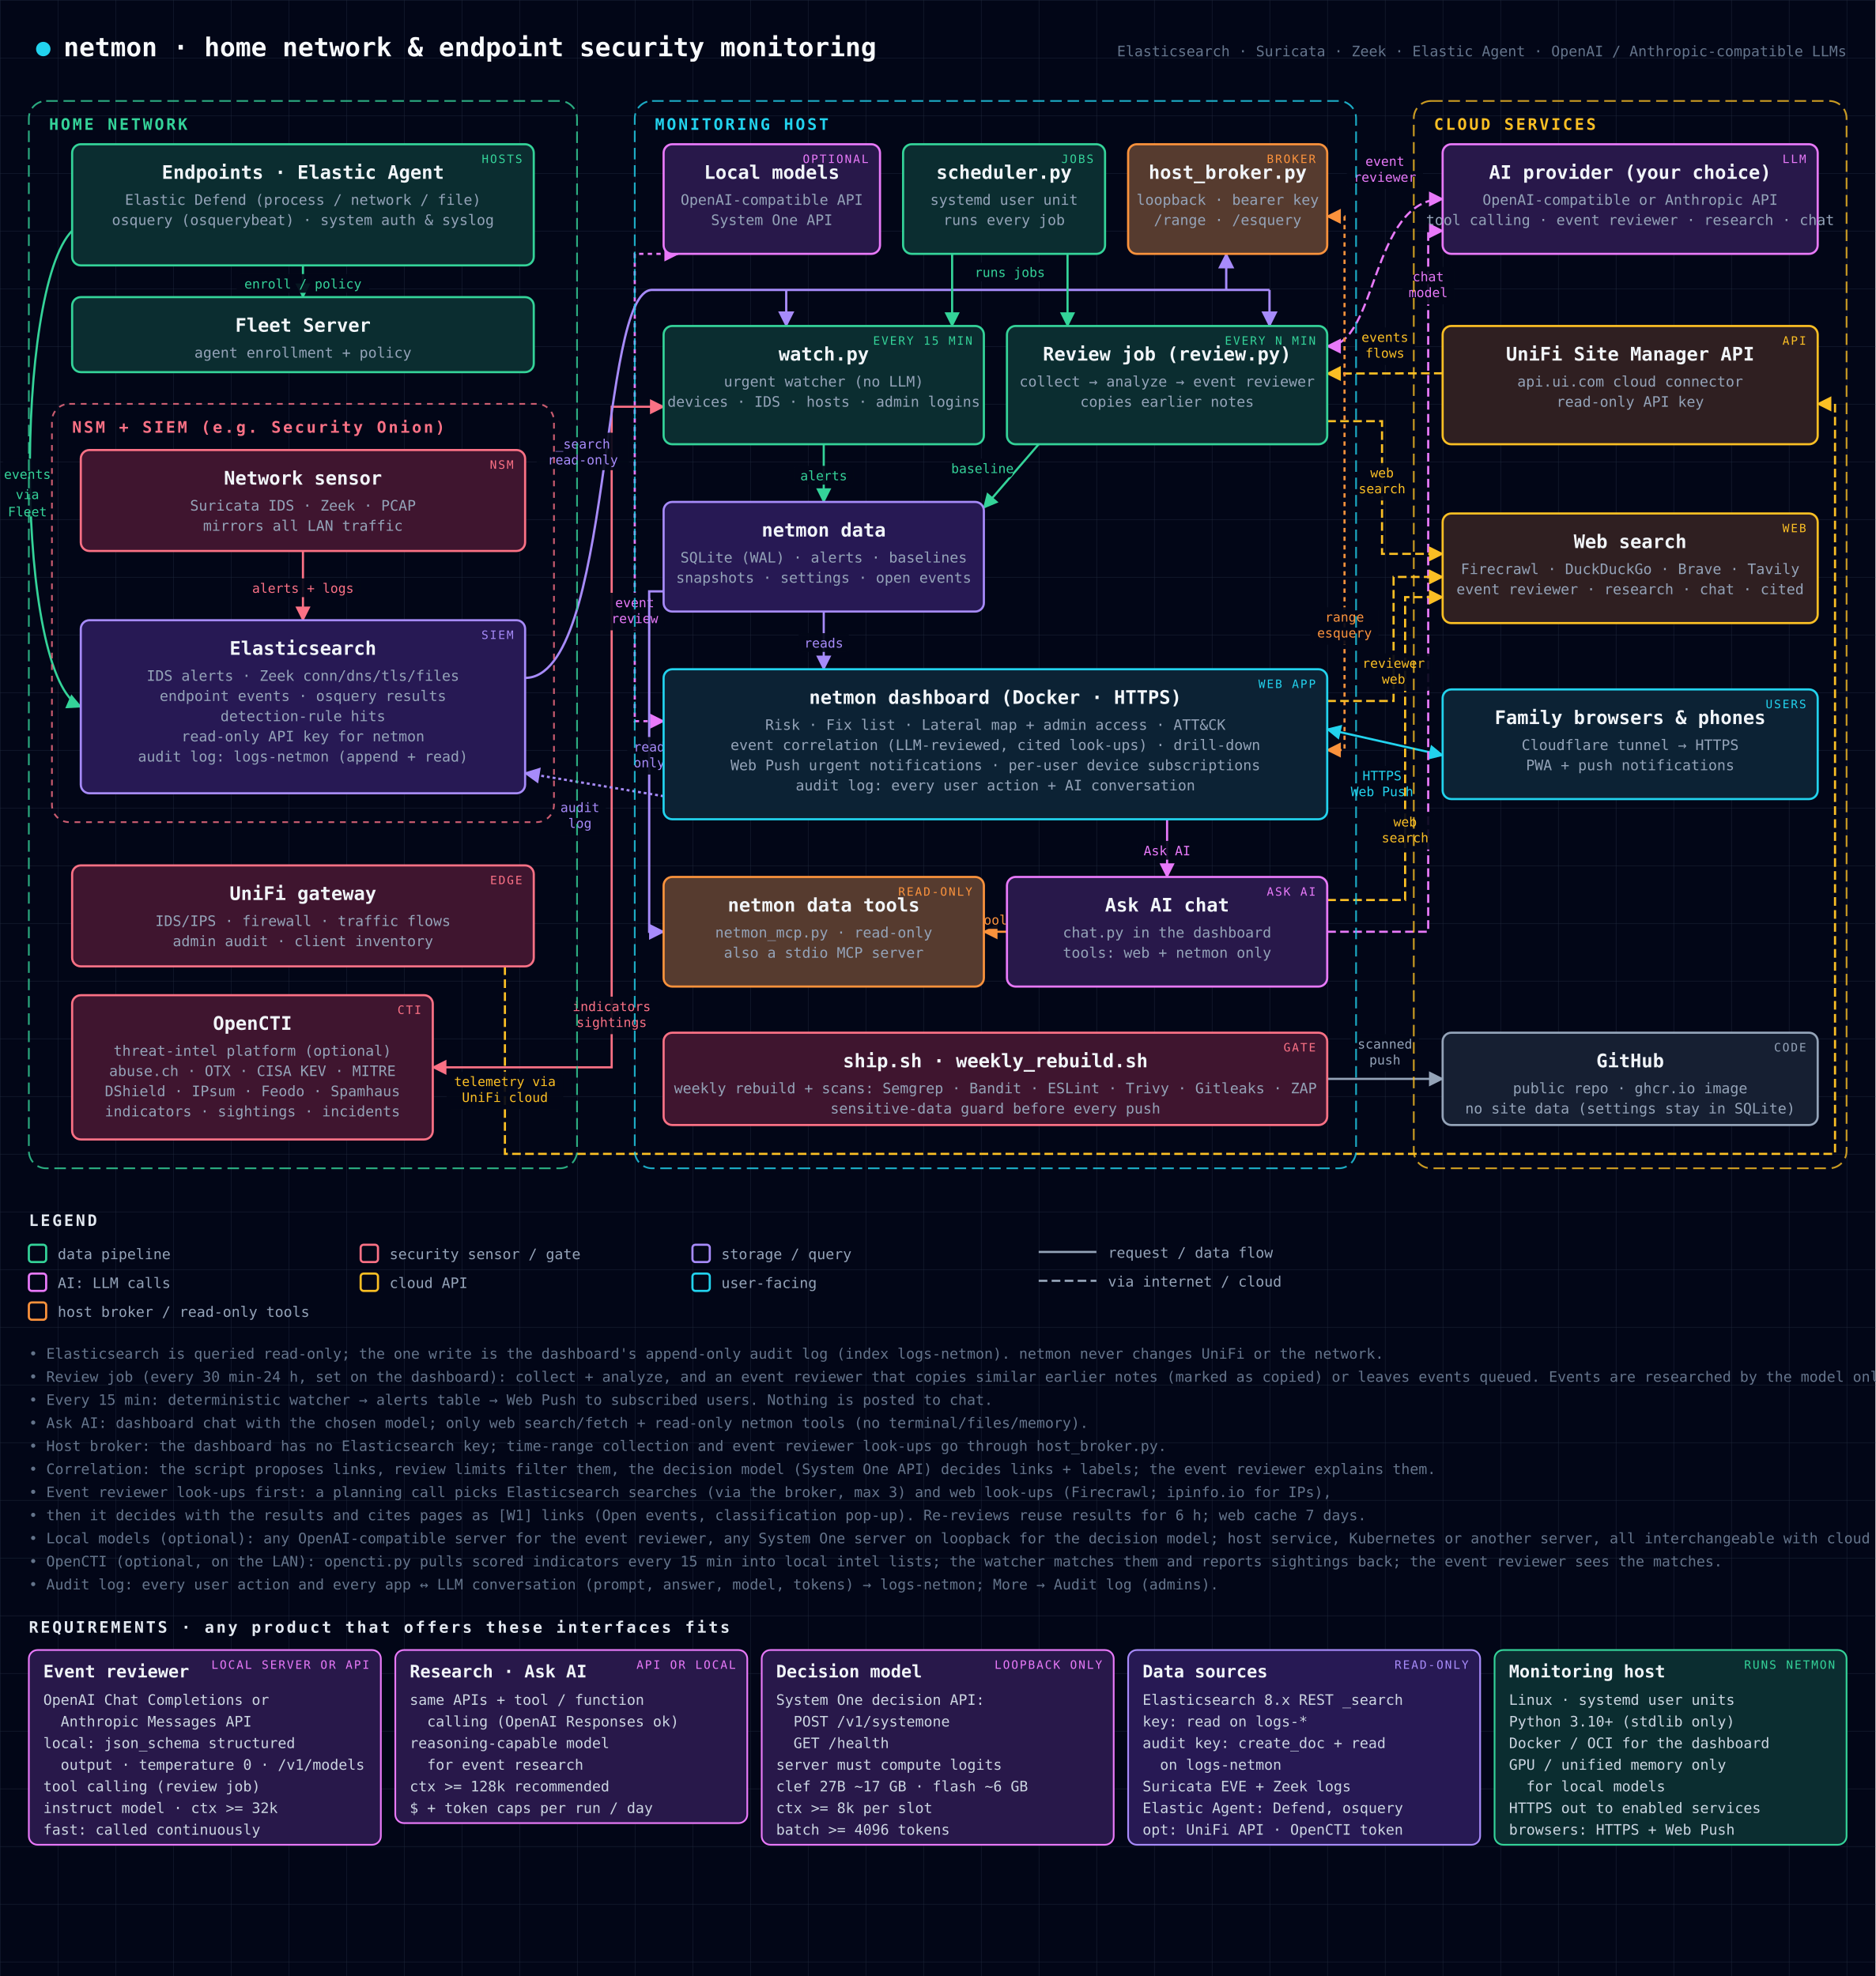
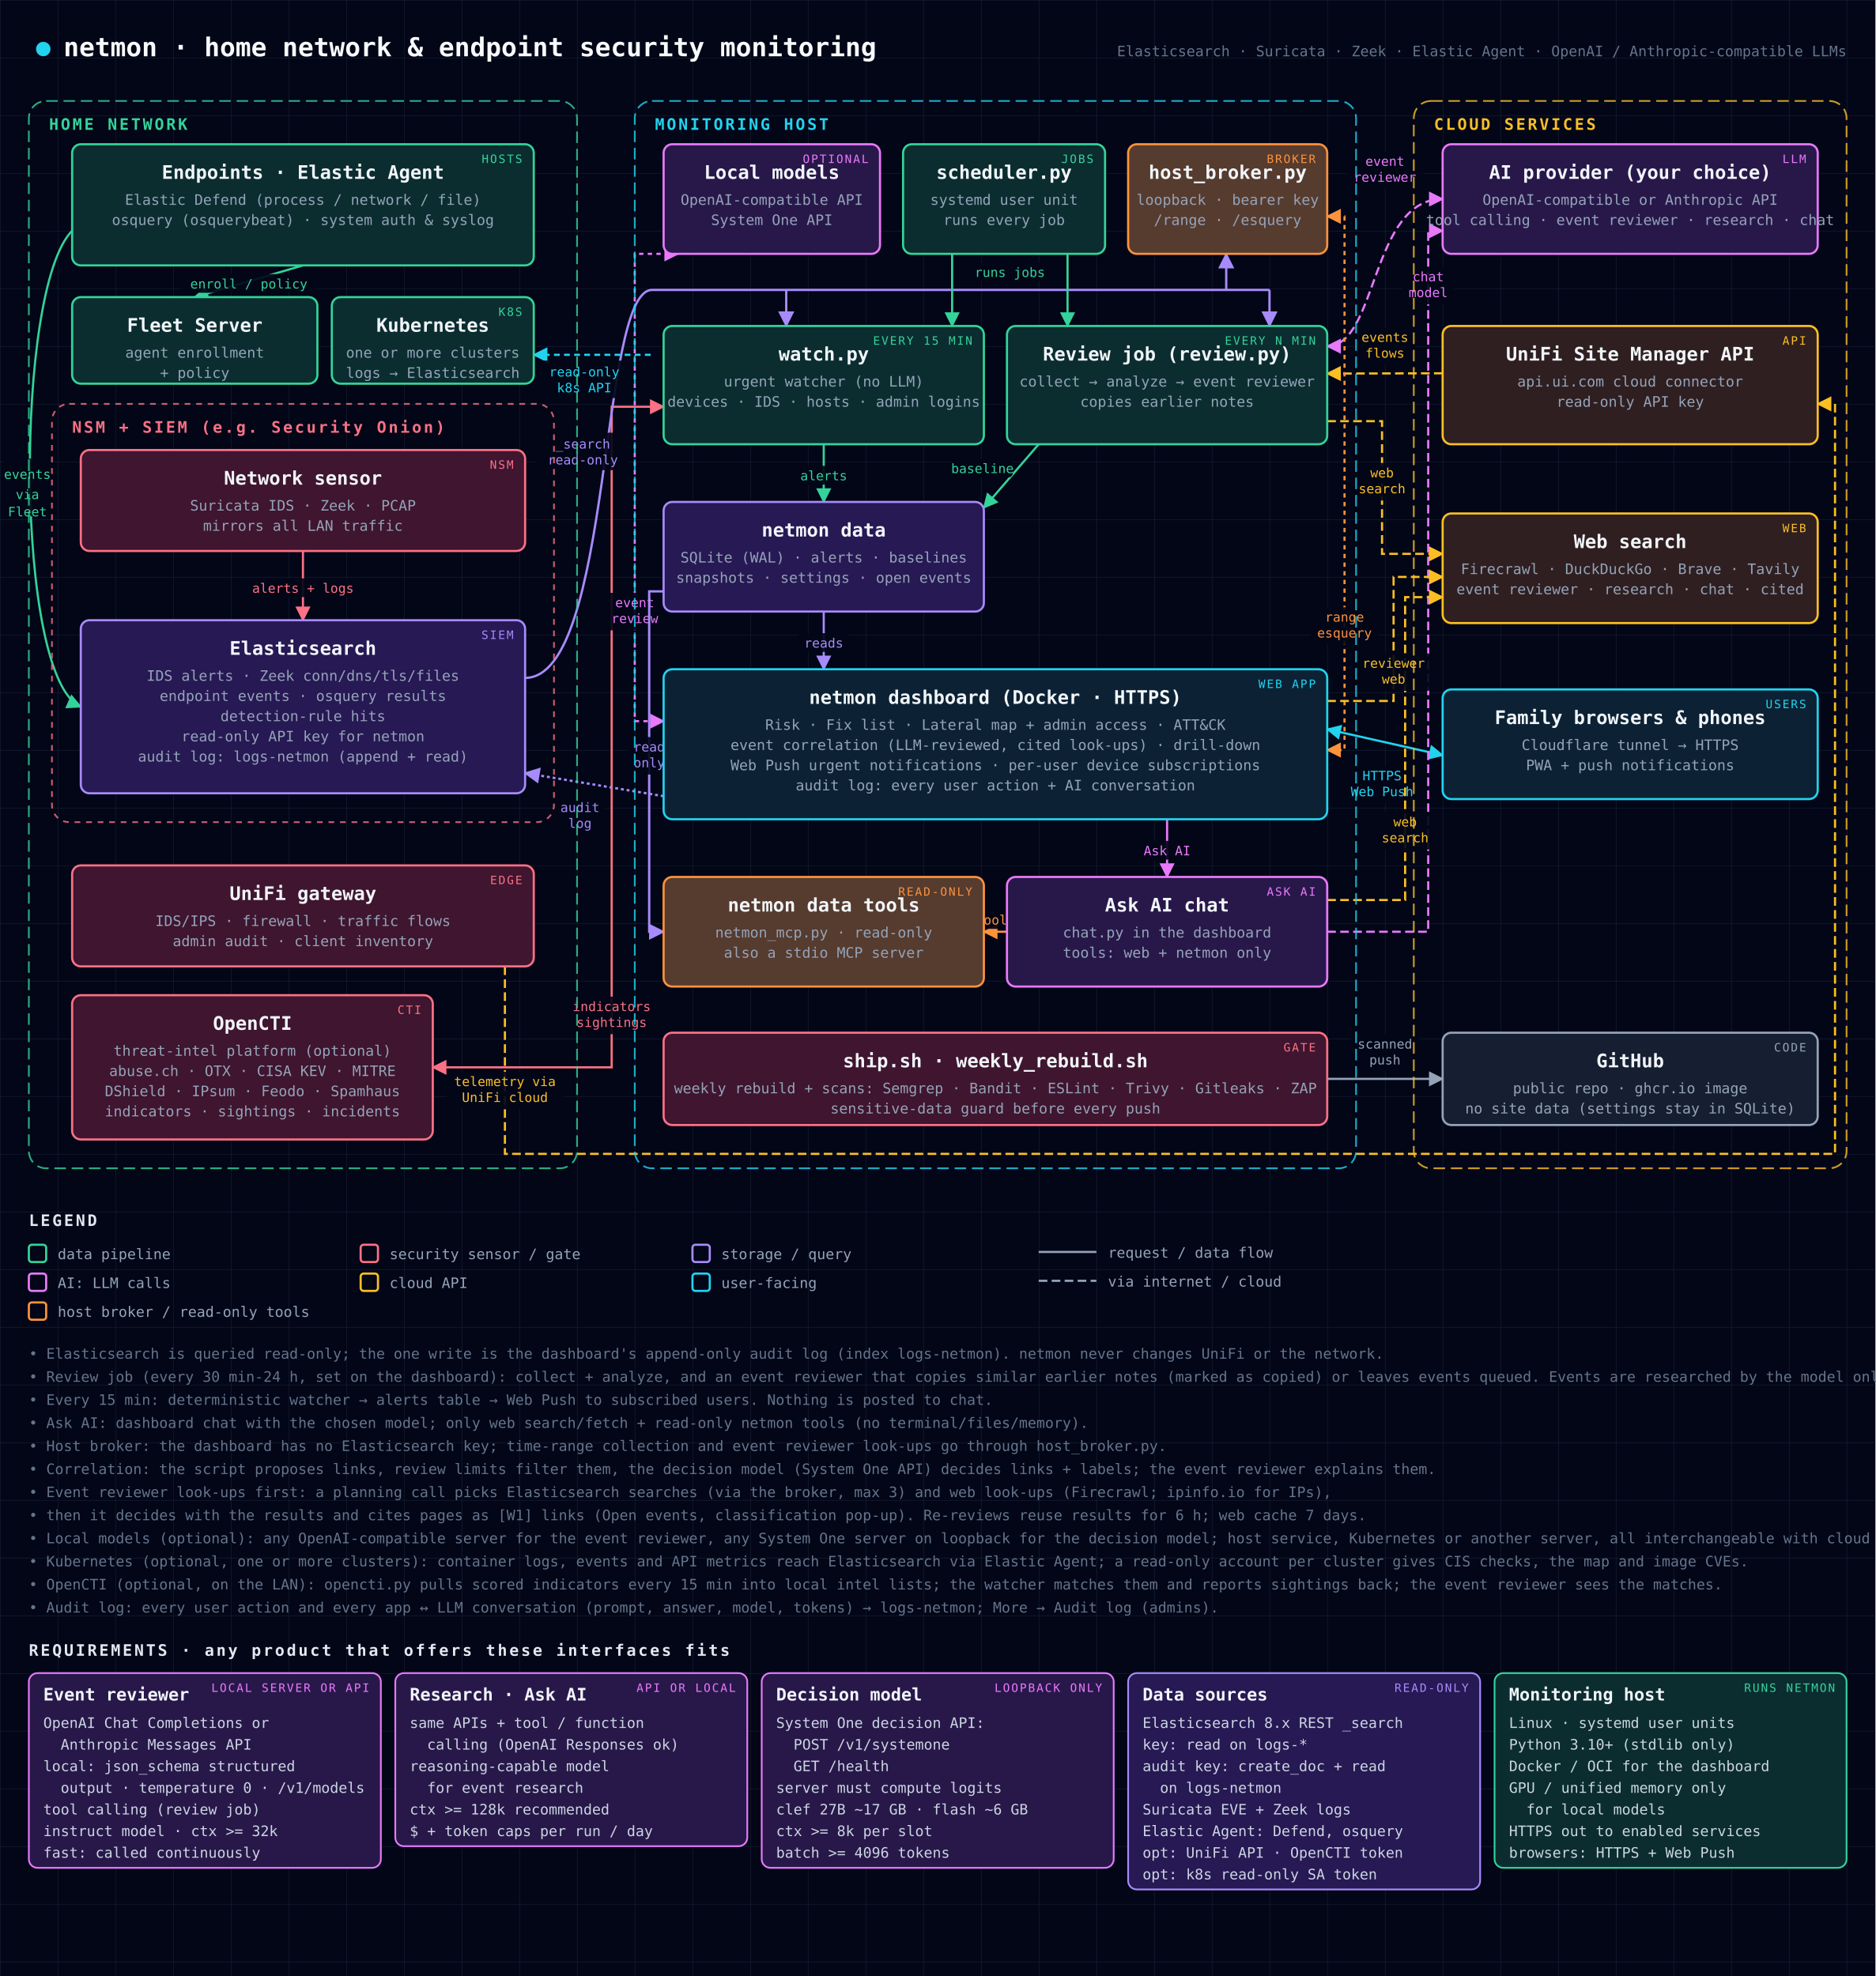
<svg xmlns="http://www.w3.org/2000/svg" viewBox="0 0 1300 1370" width="1300" height="1370" font-family="JetBrains Mono, ui-monospace, SFMono-Regular, Menlo, Consolas, monospace">
  <defs>
    <pattern id="grid" width="40" height="40" patternUnits="userSpaceOnUse">
      <path d="M 40 0 L 0 0 0 40" fill="none" stroke="#1e293b" stroke-width="0.5" />
    </pattern>
    <marker id="ah-22d3ee" viewBox="0 0 10 10" refX="9" refY="5" markerWidth="7" markerHeight="7" orient="auto-start-reverse">
      <path d="M0,0 L10,5 L0,10 z" fill="#22d3ee" />
    </marker>
    <marker id="ah-34d399" viewBox="0 0 10 10" refX="9" refY="5" markerWidth="7" markerHeight="7" orient="auto-start-reverse">
      <path d="M0,0 L10,5 L0,10 z" fill="#34d399" />
    </marker>
    <marker id="ah-64748b" viewBox="0 0 10 10" refX="9" refY="5" markerWidth="7" markerHeight="7" orient="auto-start-reverse">
      <path d="M0,0 L10,5 L0,10 z" fill="#64748b" />
    </marker>
    <marker id="ah-94a3b8" viewBox="0 0 10 10" refX="9" refY="5" markerWidth="7" markerHeight="7" orient="auto-start-reverse">
      <path d="M0,0 L10,5 L0,10 z" fill="#94a3b8" />
    </marker>
    <marker id="ah-a78bfa" viewBox="0 0 10 10" refX="9" refY="5" markerWidth="7" markerHeight="7" orient="auto-start-reverse">
      <path d="M0,0 L10,5 L0,10 z" fill="#a78bfa" />
    </marker>
    <marker id="ah-e879f9" viewBox="0 0 10 10" refX="9" refY="5" markerWidth="7" markerHeight="7" orient="auto-start-reverse">
      <path d="M0,0 L10,5 L0,10 z" fill="#e879f9" />
    </marker>
    <marker id="ah-fb7185" viewBox="0 0 10 10" refX="9" refY="5" markerWidth="7" markerHeight="7" orient="auto-start-reverse">
      <path d="M0,0 L10,5 L0,10 z" fill="#fb7185" />
    </marker>
    <marker id="ah-fb923c" viewBox="0 0 10 10" refX="9" refY="5" markerWidth="7" markerHeight="7" orient="auto-start-reverse">
      <path d="M0,0 L10,5 L0,10 z" fill="#fb923c" />
    </marker>
    <marker id="ah-fbbf24" viewBox="0 0 10 10" refX="9" refY="5" markerWidth="7" markerHeight="7" orient="auto-start-reverse">
      <path d="M0,0 L10,5 L0,10 z" fill="#fbbf24" />
    </marker>
  </defs>
  <rect width="1300" height="1370" fill="#020617" />
  <rect width="1300" height="1370" fill="url(#grid)" />
  <circle cx="30" cy="34" r="5" fill="#22d3ee" />
  <text x="44" y="39" fill="#f8fafc" font-size="18" font-weight="700">netmon · home network &amp; endpoint security monitoring</text>
  <text x="1280" y="39" text-anchor="end" fill="#64748b" font-size="10">Elasticsearch · Suricata · Zeek · Elastic Agent · OpenAI / Anthropic-compatible LLMs</text>
-   <path d="M210.0,184 L210.0,206" fill="none" stroke="#34d399" stroke-width="1.5" marker-end="url(#ah-34d399)" />
-   <rect x="164.0" y="190.0" width="92.0" height="13" rx="3" fill="#020617" opacity="0.92" />
-   <text x="210.0" y="200.0" text-anchor="middle" fill="#34d399" font-size="9">enroll / policy</text>
+   <path d="M210.0,184 L135.0,206" fill="none" stroke="#34d399" stroke-width="1.5" marker-end="url(#ah-34d399)" />
+   <rect x="126.5" y="190.0" width="92.0" height="13" rx="3" fill="#020617" opacity="0.92" />
+   <text x="172.5" y="200.0" text-anchor="middle" fill="#34d399" font-size="9">enroll / policy</text>
  <path d="M50,160 C10,200 10,470 56,490" fill="none" stroke="#34d399" stroke-width="1.5" marker-end="url(#ah-34d399)" />
  <rect x="2" y="318" width="34" height="40" fill="#020617" opacity="0.9" />
  <text x="19" y="332" text-anchor="middle" fill="#34d399" font-size="9">events</text>
  <text x="19" y="346" text-anchor="middle" fill="#34d399" font-size="9">via</text>
  <text x="19" y="358" text-anchor="middle" fill="#34d399" font-size="9">Fleet</text>
  <path d="M210.0,382 L210.0,430" fill="none" stroke="#fb7185" stroke-width="1.5" marker-end="url(#ah-fb7185)" />
  <rect x="169.6" y="401.0" width="80.8" height="13" rx="3" fill="#020617" opacity="0.92" />
  <text x="210.0" y="411.0" text-anchor="middle" fill="#fb7185" font-size="9">alerts + logs</text>
  <path d="M300,740 L424,740 L424,282 L460,282" fill="none" stroke="#fb7185" stroke-width="1.5" marker-start="url(#ah-fb7185)" marker-end="url(#ah-fb7185)" />
  <rect x="392.0" y="691" width="64.0" height="26" rx="3" fill="#020617" opacity="0.92" />
  <text x="424" y="701" text-anchor="middle" fill="#fb7185" font-size="9">indicators</text>
  <text x="424" y="712" text-anchor="middle" fill="#fb7185" font-size="9">sightings</text>
  <path d="M364,470 C425,470 415,201 452,201 L880,201" fill="none" stroke="#a78bfa" stroke-width="1.6" />
  <path d="M545,201 L545,226" fill="none" stroke="#a78bfa" stroke-width="1.6" marker-end="url(#ah-a78bfa)" />
  <path d="M880,201 L880,226" fill="none" stroke="#a78bfa" stroke-width="1.6" marker-end="url(#ah-a78bfa)" />
  <rect x="372" y="300" width="64" height="26" rx="3" fill="#020617" opacity="0.92" />
  <text x="404" y="311" text-anchor="middle" fill="#a78bfa" font-size="9">_search</text>
  <text x="404" y="322" text-anchor="middle" fill="#a78bfa" font-size="9">read-only</text>
  <path d="M350,670 L350,800 L1272,800 L1272,280 L1260,280" fill="none" stroke="#fbbf24" stroke-width="1.5" stroke-dasharray="6,3" marker-end="url(#ah-fbbf24)" />
  <rect x="309.6" y="743" width="80.8" height="26" rx="3" fill="#020617" opacity="0.92" />
  <text x="350" y="753" text-anchor="middle" fill="#fbbf24" font-size="9">telemetry via</text>
  <text x="350" y="764" text-anchor="middle" fill="#fbbf24" font-size="9">UniFi cloud</text>
  <path d="M1000,258.8 L920,259" fill="none" stroke="#fbbf24" stroke-width="1.5" marker-end="url(#ah-fbbf24)" stroke-dasharray="6,3" />
  <rect x="939.2" y="227" width="41.6" height="26" rx="3" fill="#020617" opacity="0.92" />
  <text x="960" y="237" text-anchor="middle" fill="#fbbf24" font-size="9">events</text>
  <text x="960" y="248" text-anchor="middle" fill="#fbbf24" font-size="9">flows</text>
  <path d="M920,240 C955,240 950,138 1000,138" fill="none" stroke="#e879f9" stroke-width="1.5" stroke-dasharray="6,3" marker-start="url(#ah-e879f9)" marker-end="url(#ah-e879f9)" />
  <rect x="933.6" y="105" width="52.8" height="26" rx="3" fill="#020617" opacity="0.92" />
  <text x="960" y="115" text-anchor="middle" fill="#e879f9" font-size="9">event</text>
  <text x="960" y="126" text-anchor="middle" fill="#e879f9" font-size="9">reviewer</text>
+   <path d="M370,246 L452,246" fill="none" stroke="#22d3ee" stroke-width="1.5" stroke-dasharray="4,3" marker-start="url(#ah-22d3ee)" />
+   <rect x="374" y="250" width="62" height="26" rx="3" fill="#020617" opacity="0.92" />
+   <text x="405" y="261" text-anchor="middle" fill="#22d3ee" font-size="9">read-only</text>
+   <text x="405" y="272" text-anchor="middle" fill="#22d3ee" font-size="9">k8s API</text>
  <path d="M660,176 L660,226" fill="none" stroke="#34d399" stroke-width="1.5" marker-end="url(#ah-34d399)" />
  <path d="M740,176 L740,226" fill="none" stroke="#34d399" stroke-width="1.5" marker-end="url(#ah-34d399)" />
  <rect x="671" y="182" width="58" height="13" rx="3" fill="#020617" />
  <text x="700" y="192" text-anchor="middle" fill="#34d399" font-size="9">runs jobs</text>
  <path d="M850,201 L850,176" fill="none" stroke="#a78bfa" stroke-width="1.6" marker-end="url(#ah-a78bfa)" />
  <path d="M920,150 L932,150 L932,520 L920,520" fill="none" stroke="#fb923c" stroke-width="1.5" stroke-dasharray="3,3" marker-start="url(#ah-fb923c)" marker-end="url(#ah-fb923c)" />
  <rect x="908.4" y="421" width="47.2" height="26" rx="3" fill="#020617" opacity="0.92" />
  <text x="932" y="431" text-anchor="middle" fill="#fb923c" font-size="9">range</text>
  <text x="932" y="442" text-anchor="middle" fill="#fb923c" font-size="9">esquery</text>
  <path d="M571.0,308 L571.0,348" fill="none" stroke="#34d399" stroke-width="1.5" marker-end="url(#ah-34d399)" />
  <rect x="550.2" y="323.0" width="41.6" height="13" rx="3" fill="#020617" opacity="0.92" />
  <text x="571.0" y="333.0" text-anchor="middle" fill="#34d399" font-size="9">alerts</text>
  <path d="M720,308 L682,352" fill="none" stroke="#34d399" stroke-width="1.5" marker-end="url(#ah-34d399)" />
  <rect x="660" y="318" width="42" height="13" rx="3" fill="#020617" />
  <text x="681" y="328" text-anchor="middle" fill="#34d399" font-size="9">baseline</text>
  <path d="M571.0,424 L571,464" fill="none" stroke="#a78bfa" stroke-width="1.5" marker-end="url(#ah-a78bfa)" />
  <rect x="553.0" y="439.0" width="36.0" height="13" rx="3" fill="#020617" opacity="0.92" />
  <text x="571.0" y="449.0" text-anchor="middle" fill="#a78bfa" font-size="9">reads</text>
  <path d="M920,505.6 L1000,523.6" fill="none" stroke="#22d3ee" stroke-width="1.5" marker-end="url(#ah-22d3ee)" marker-start="url(#ah-22d3ee)" />
  <rect x="931.6" y="531" width="52.8" height="26" rx="3" fill="#020617" opacity="0.92" />
  <text x="958" y="541" text-anchor="middle" fill="#22d3ee" font-size="9">HTTPS</text>
  <text x="958" y="552" text-anchor="middle" fill="#22d3ee" font-size="9">Web Push</text>
  <path d="M920,748.0 L1000,748.0" fill="none" stroke="#94a3b8" stroke-width="1.5" marker-end="url(#ah-94a3b8)" />
  <rect x="936.4" y="717" width="47.2" height="26" rx="3" fill="#020617" opacity="0.92" />
  <text x="960" y="727" text-anchor="middle" fill="#94a3b8" font-size="9">scanned</text>
  <text x="960" y="738" text-anchor="middle" fill="#94a3b8" font-size="9">push</text>
  <path d="M470,176 L440,176 L440,500 L460,500" fill="none" stroke="#e879f9" stroke-width="1.5" stroke-dasharray="3,3" marker-start="url(#ah-e879f9)" marker-end="url(#ah-e879f9)" />
  <rect x="419.2" y="411" width="41.6" height="26" rx="3" fill="#020617" opacity="0.92" />
  <text x="440" y="421" text-anchor="middle" fill="#e879f9" font-size="9">event</text>
  <text x="440" y="432" text-anchor="middle" fill="#e879f9" font-size="9">review</text>
  <path d="M809,568 L809,608" fill="none" stroke="#e879f9" stroke-width="1.5" marker-end="url(#ah-e879f9)" />
  <rect x="788.2" y="583.0" width="41.6" height="13" rx="3" fill="#020617" opacity="0.92" />
  <text x="809.0" y="593.0" text-anchor="middle" fill="#e879f9" font-size="9">Ask AI</text>
  <path d="M698,646.0 L682,646.0" fill="none" stroke="#fb923c" stroke-width="1.5" marker-end="url(#ah-fb923c)" />
  <rect x="672.0" y="631.0" width="36.0" height="13" rx="3" fill="#020617" opacity="0.92" />
  <text x="690.0" y="641.0" text-anchor="middle" fill="#fb923c" font-size="9">tools</text>
  <path d="M460,410 L450,410 L450,646 L460,646" fill="none" stroke="#a78bfa" stroke-width="1.6" marker-end="url(#ah-a78bfa)" />
  <rect x="434.8" y="511" width="30.4" height="26" rx="3" fill="#020617" opacity="0.92" />
  <text x="450" y="521" text-anchor="middle" fill="#a78bfa" font-size="9">read</text>
  <text x="450" y="532" text-anchor="middle" fill="#a78bfa" font-size="9">only</text>
  <path d="M920,646 L990,646 L990,160 L1000,160" fill="none" stroke="#e879f9" stroke-width="1.5" stroke-dasharray="6,3" marker-end="url(#ah-e879f9)" />
  <rect x="972.0" y="185" width="36.0" height="26" rx="3" fill="#020617" opacity="0.92" />
  <text x="990" y="195" text-anchor="middle" fill="#e879f9" font-size="9">chat</text>
  <text x="990" y="206" text-anchor="middle" fill="#e879f9" font-size="9">model</text>
  <path d="M920,292 L958,292 L958,384 L1000,384" fill="none" stroke="#fbbf24" stroke-width="1.5" stroke-dasharray="6,3" marker-end="url(#ah-fbbf24)" />
  <rect x="937.2" y="321" width="41.6" height="26" rx="3" fill="#020617" opacity="0.92" />
  <text x="958" y="331" text-anchor="middle" fill="#fbbf24" font-size="9">web</text>
  <text x="958" y="342" text-anchor="middle" fill="#fbbf24" font-size="9">search</text>
  <path d="M920,624 L974,624 L974,414 L1000,414" fill="none" stroke="#fbbf24" stroke-width="1.5" stroke-dasharray="6,3" marker-end="url(#ah-fbbf24)" />
  <rect x="953.2" y="563" width="41.6" height="26" rx="3" fill="#020617" opacity="0.92" />
  <text x="974" y="573" text-anchor="middle" fill="#fbbf24" font-size="9">web</text>
  <text x="974" y="584" text-anchor="middle" fill="#fbbf24" font-size="9">search</text>
  <path d="M920,486 L966,486 L966,400 L1000,400" fill="none" stroke="#fbbf24" stroke-width="1.5" stroke-dasharray="6,3" marker-end="url(#ah-fbbf24)" />
  <rect x="939.6" y="453" width="52.8" height="26" rx="3" fill="#020617" opacity="0.92" />
  <text x="966" y="463" text-anchor="middle" fill="#fbbf24" font-size="9">reviewer</text>
  <text x="966" y="474" text-anchor="middle" fill="#fbbf24" font-size="9">web</text>
  <path d="M460,552 L364,536" fill="none" stroke="#a78bfa" stroke-width="1.6" stroke-dasharray="2,2" marker-end="url(#ah-a78bfa)" />
  <rect x="384.0" y="553" width="36.0" height="26" rx="3" fill="#020617" opacity="0.92" />
  <text x="402" y="563" text-anchor="middle" fill="#a78bfa" font-size="9">audit</text>
  <text x="402" y="574" text-anchor="middle" fill="#a78bfa" font-size="9">log</text>
  <rect x="20" y="70" width="380" height="740" rx="12" fill="none" stroke="#34d399" stroke-width="1.2" stroke-dasharray="8,4" opacity="0.8" />
  <text x="34" y="90" fill="#34d399" font-size="11" font-weight="700" letter-spacing="1.5">HOME NETWORK</text>
  <rect x="36" y="280" width="348" height="290" rx="12" fill="none" stroke="#fb7185" stroke-width="1.2" stroke-dasharray="4,4" opacity="0.8" />
  <text x="50" y="300" fill="#fb7185" font-size="11" font-weight="700" letter-spacing="1.5">NSM + SIEM (e.g. Security Onion)</text>
  <rect x="440" y="70" width="500" height="740" rx="12" fill="none" stroke="#22d3ee" stroke-width="1.2" stroke-dasharray="8,4" opacity="0.8" />
  <text x="454" y="90" fill="#22d3ee" font-size="11" font-weight="700" letter-spacing="1.5">MONITORING HOST</text>
  <rect x="980" y="70" width="300" height="740" rx="12" fill="none" stroke="#fbbf24" stroke-width="1.2" stroke-dasharray="8,4" opacity="0.8" />
  <text x="994" y="90" fill="#fbbf24" font-size="11" font-weight="700" letter-spacing="1.5">CLOUD SERVICES</text>
  <rect x="50" y="100" width="320" height="84" rx="6" fill="#0f172a" />
  <rect x="50" y="100" width="320" height="84" rx="6" fill="rgba(6,78,59,0.4)" stroke="#34d399" stroke-width="1.5" />
  <text x="210.0" y="124" text-anchor="middle" fill="#f1f5f9" font-size="13" font-weight="700">Endpoints · Elastic Agent</text>
  <text x="210.0" y="142" text-anchor="middle" fill="#94a3b8" font-size="10">Elastic Defend (process / network / file)</text>
  <text x="210.0" y="156" text-anchor="middle" fill="#94a3b8" font-size="10">osquery (osquerybeat) · system auth &amp; syslog</text>
  <text x="362" y="113" text-anchor="end" fill="#34d399" font-size="8" letter-spacing="1">HOSTS</text>
-   <rect x="50" y="206" width="320" height="52" rx="6" fill="#0f172a" />
-   <rect x="50" y="206" width="320" height="52" rx="6" fill="rgba(6,78,59,0.4)" stroke="#34d399" stroke-width="1.5" />
-   <text x="210.0" y="230" text-anchor="middle" fill="#f1f5f9" font-size="13" font-weight="700">Fleet Server</text>
-   <text x="210.0" y="248" text-anchor="middle" fill="#94a3b8" font-size="10">agent enrollment + policy</text>
+   <rect x="50" y="206" width="170" height="60" rx="6" fill="#0f172a" />
+   <rect x="50" y="206" width="170" height="60" rx="6" fill="rgba(6,78,59,0.4)" stroke="#34d399" stroke-width="1.5" />
+   <text x="135.0" y="230" text-anchor="middle" fill="#f1f5f9" font-size="13" font-weight="700">Fleet Server</text>
+   <text x="135.0" y="248" text-anchor="middle" fill="#94a3b8" font-size="10">agent enrollment</text>
+   <text x="135.0" y="262" text-anchor="middle" fill="#94a3b8" font-size="10">+ policy</text>
+   <rect x="230" y="206" width="140" height="60" rx="6" fill="#0f172a" />
+   <rect x="230" y="206" width="140" height="60" rx="6" fill="rgba(6,78,59,0.4)" stroke="#34d399" stroke-width="1.5" />
+   <text x="300.0" y="230" text-anchor="middle" fill="#f1f5f9" font-size="13" font-weight="700">Kubernetes</text>
+   <text x="300.0" y="248" text-anchor="middle" fill="#94a3b8" font-size="10">one or more clusters</text>
+   <text x="300.0" y="262" text-anchor="middle" fill="#94a3b8" font-size="10">logs → Elasticsearch</text>
+   <text x="362" y="219" text-anchor="end" fill="#34d399" font-size="8" letter-spacing="1">K8S</text>
  <rect x="56" y="312" width="308" height="70" rx="6" fill="#0f172a" />
  <rect x="56" y="312" width="308" height="70" rx="6" fill="rgba(136,19,55,0.4)" stroke="#fb7185" stroke-width="1.5" />
  <text x="210.0" y="336" text-anchor="middle" fill="#f1f5f9" font-size="13" font-weight="700">Network sensor</text>
  <text x="210.0" y="354" text-anchor="middle" fill="#94a3b8" font-size="10">Suricata IDS · Zeek · PCAP</text>
  <text x="210.0" y="368" text-anchor="middle" fill="#94a3b8" font-size="10">mirrors all LAN traffic</text>
  <text x="356" y="325" text-anchor="end" fill="#fb7185" font-size="8" letter-spacing="1">NSM</text>
  <rect x="56" y="430" width="308" height="120" rx="6" fill="#0f172a" />
  <rect x="56" y="430" width="308" height="120" rx="6" fill="rgba(76,29,149,0.4)" stroke="#a78bfa" stroke-width="1.5" />
  <text x="210.0" y="454" text-anchor="middle" fill="#f1f5f9" font-size="13" font-weight="700">Elasticsearch</text>
  <text x="210.0" y="472" text-anchor="middle" fill="#94a3b8" font-size="10">IDS alerts · Zeek conn/dns/tls/files</text>
  <text x="210.0" y="486" text-anchor="middle" fill="#94a3b8" font-size="10">endpoint events · osquery results</text>
  <text x="210.0" y="500" text-anchor="middle" fill="#94a3b8" font-size="10">detection-rule hits</text>
  <text x="210.0" y="514" text-anchor="middle" fill="#94a3b8" font-size="10">read-only API key for netmon</text>
  <text x="210.0" y="528" text-anchor="middle" fill="#94a3b8" font-size="10">audit log: logs-netmon (append + read)</text>
  <text x="356" y="443" text-anchor="end" fill="#a78bfa" font-size="8" letter-spacing="1">SIEM</text>
  <rect x="50" y="600" width="320" height="70" rx="6" fill="#0f172a" />
  <rect x="50" y="600" width="320" height="70" rx="6" fill="rgba(136,19,55,0.4)" stroke="#fb7185" stroke-width="1.5" />
  <text x="210.0" y="624" text-anchor="middle" fill="#f1f5f9" font-size="13" font-weight="700">UniFi gateway</text>
  <text x="210.0" y="642" text-anchor="middle" fill="#94a3b8" font-size="10">IDS/IPS · firewall · traffic flows</text>
  <text x="210.0" y="656" text-anchor="middle" fill="#94a3b8" font-size="10">admin audit · client inventory</text>
  <text x="362" y="613" text-anchor="end" fill="#fb7185" font-size="8" letter-spacing="1">EDGE</text>
  <rect x="50" y="690" width="250" height="100" rx="6" fill="#0f172a" />
  <rect x="50" y="690" width="250" height="100" rx="6" fill="rgba(136,19,55,0.4)" stroke="#fb7185" stroke-width="1.5" />
  <text x="175.0" y="714" text-anchor="middle" fill="#f1f5f9" font-size="13" font-weight="700">OpenCTI</text>
  <text x="175.0" y="732" text-anchor="middle" fill="#94a3b8" font-size="10">threat-intel platform (optional)</text>
  <text x="175.0" y="746" text-anchor="middle" fill="#94a3b8" font-size="10">abuse.ch · OTX · CISA KEV · MITRE</text>
  <text x="175.0" y="760" text-anchor="middle" fill="#94a3b8" font-size="10">DShield · IPsum · Feodo · Spamhaus</text>
  <text x="175.0" y="774" text-anchor="middle" fill="#94a3b8" font-size="10">indicators · sightings · incidents</text>
  <text x="292" y="703" text-anchor="end" fill="#fb7185" font-size="8" letter-spacing="1">CTI</text>
  <rect x="460" y="100" width="150" height="76" rx="6" fill="#0f172a" />
  <rect x="460" y="100" width="150" height="76" rx="6" fill="rgba(88,28,135,0.35)" stroke="#e879f9" stroke-width="1.5" />
  <text x="535.0" y="124" text-anchor="middle" fill="#f1f5f9" font-size="13" font-weight="700">Local models</text>
  <text x="535.0" y="142" text-anchor="middle" fill="#94a3b8" font-size="10">OpenAI-compatible API</text>
  <text x="535.0" y="156" text-anchor="middle" fill="#94a3b8" font-size="10">System One API</text>
  <text x="602" y="113" text-anchor="end" fill="#e879f9" font-size="8" letter-spacing="1">OPTIONAL</text>
  <rect x="626" y="100" width="140" height="76" rx="6" fill="#0f172a" />
  <rect x="626" y="100" width="140" height="76" rx="6" fill="rgba(6,78,59,0.4)" stroke="#34d399" stroke-width="1.5" />
  <text x="696.0" y="124" text-anchor="middle" fill="#f1f5f9" font-size="13" font-weight="700">scheduler.py</text>
  <text x="696.0" y="142" text-anchor="middle" fill="#94a3b8" font-size="10">systemd user unit</text>
  <text x="696.0" y="156" text-anchor="middle" fill="#94a3b8" font-size="10">runs every job</text>
  <text x="758" y="113" text-anchor="end" fill="#34d399" font-size="8" letter-spacing="1">JOBS</text>
  <rect x="782" y="100" width="138" height="76" rx="6" fill="#0f172a" />
  <rect x="782" y="100" width="138" height="76" rx="6" fill="rgba(251,146,60,0.3)" stroke="#fb923c" stroke-width="1.5" />
  <text x="851.0" y="124" text-anchor="middle" fill="#f1f5f9" font-size="13" font-weight="700">host_broker.py</text>
  <text x="851.0" y="142" text-anchor="middle" fill="#94a3b8" font-size="10">loopback · bearer key</text>
  <text x="851.0" y="156" text-anchor="middle" fill="#94a3b8" font-size="10">/range · /esquery</text>
  <text x="912" y="113" text-anchor="end" fill="#fb923c" font-size="8" letter-spacing="1">BROKER</text>
  <rect x="460" y="226" width="222" height="82" rx="6" fill="#0f172a" />
  <rect x="460" y="226" width="222" height="82" rx="6" fill="rgba(6,78,59,0.4)" stroke="#34d399" stroke-width="1.5" />
  <text x="571.0" y="250" text-anchor="middle" fill="#f1f5f9" font-size="13" font-weight="700">watch.py</text>
  <text x="571.0" y="268" text-anchor="middle" fill="#94a3b8" font-size="10">urgent watcher (no LLM)</text>
  <text x="571.0" y="282" text-anchor="middle" fill="#94a3b8" font-size="10">devices · IDS · hosts · admin logins</text>
  <text x="674" y="239" text-anchor="end" fill="#34d399" font-size="8" letter-spacing="1">EVERY 15 MIN</text>
  <rect x="698" y="226" width="222" height="82" rx="6" fill="#0f172a" />
  <rect x="698" y="226" width="222" height="82" rx="6" fill="rgba(6,78,59,0.4)" stroke="#34d399" stroke-width="1.5" />
  <text x="809.0" y="250" text-anchor="middle" fill="#f1f5f9" font-size="13" font-weight="700">Review job (review.py)</text>
  <text x="809.0" y="268" text-anchor="middle" fill="#94a3b8" font-size="10">collect → analyze → event reviewer</text>
  <text x="809.0" y="282" text-anchor="middle" fill="#94a3b8" font-size="10">copies earlier notes</text>
  <text x="912" y="239" text-anchor="end" fill="#34d399" font-size="8" letter-spacing="1">EVERY N MIN</text>
  <rect x="460" y="348" width="222" height="76" rx="6" fill="#0f172a" />
  <rect x="460" y="348" width="222" height="76" rx="6" fill="rgba(76,29,149,0.4)" stroke="#a78bfa" stroke-width="1.5" />
  <text x="571.0" y="372" text-anchor="middle" fill="#f1f5f9" font-size="13" font-weight="700">netmon data</text>
  <text x="571.0" y="390" text-anchor="middle" fill="#94a3b8" font-size="10">SQLite (WAL) · alerts · baselines</text>
  <text x="571.0" y="404" text-anchor="middle" fill="#94a3b8" font-size="10">snapshots · settings · open events</text>
  <rect x="460" y="464" width="460" height="104" rx="6" fill="#0f172a" />
  <rect x="460" y="464" width="460" height="104" rx="6" fill="rgba(8,51,68,0.4)" stroke="#22d3ee" stroke-width="1.5" />
  <text x="690.0" y="488" text-anchor="middle" fill="#f1f5f9" font-size="13" font-weight="700">netmon dashboard  (Docker · HTTPS)</text>
  <text x="690.0" y="506" text-anchor="middle" fill="#94a3b8" font-size="10">Risk · Fix list · Lateral map + admin access · ATT&amp;CK</text>
  <text x="690.0" y="520" text-anchor="middle" fill="#94a3b8" font-size="10">event correlation (LLM-reviewed, cited look-ups) · drill-down</text>
  <text x="690.0" y="534" text-anchor="middle" fill="#94a3b8" font-size="10">Web Push urgent notifications · per-user device subscriptions</text>
  <text x="690.0" y="548" text-anchor="middle" fill="#94a3b8" font-size="10">audit log: every user action + AI conversation</text>
  <text x="912" y="477" text-anchor="end" fill="#22d3ee" font-size="8" letter-spacing="1">WEB APP</text>
  <rect x="460" y="608" width="222" height="76" rx="6" fill="#0f172a" />
  <rect x="460" y="608" width="222" height="76" rx="6" fill="rgba(251,146,60,0.3)" stroke="#fb923c" stroke-width="1.5" />
  <text x="571.0" y="632" text-anchor="middle" fill="#f1f5f9" font-size="13" font-weight="700">netmon data tools</text>
  <text x="571.0" y="650" text-anchor="middle" fill="#94a3b8" font-size="10">netmon_mcp.py · read-only</text>
  <text x="571.0" y="664" text-anchor="middle" fill="#94a3b8" font-size="10">also a stdio MCP server</text>
  <text x="674" y="621" text-anchor="end" fill="#fb923c" font-size="8" letter-spacing="1">READ-ONLY</text>
  <rect x="698" y="608" width="222" height="76" rx="6" fill="#0f172a" />
  <rect x="698" y="608" width="222" height="76" rx="6" fill="rgba(88,28,135,0.35)" stroke="#e879f9" stroke-width="1.5" />
  <text x="809.0" y="632" text-anchor="middle" fill="#f1f5f9" font-size="13" font-weight="700">Ask AI chat</text>
  <text x="809.0" y="650" text-anchor="middle" fill="#94a3b8" font-size="10">chat.py in the dashboard</text>
  <text x="809.0" y="664" text-anchor="middle" fill="#94a3b8" font-size="10">tools: web + netmon only</text>
  <text x="912" y="621" text-anchor="end" fill="#e879f9" font-size="8" letter-spacing="1">ASK AI</text>
  <rect x="460" y="716" width="460" height="64" rx="6" fill="#0f172a" />
  <rect x="460" y="716" width="460" height="64" rx="6" fill="rgba(136,19,55,0.4)" stroke="#fb7185" stroke-width="1.5" />
  <text x="690.0" y="740" text-anchor="middle" fill="#f1f5f9" font-size="13" font-weight="700">ship.sh · weekly_rebuild.sh</text>
  <text x="690.0" y="758" text-anchor="middle" fill="#94a3b8" font-size="10">weekly rebuild + scans: Semgrep · Bandit · ESLint · Trivy · Gitleaks · ZAP</text>
  <text x="690.0" y="772" text-anchor="middle" fill="#94a3b8" font-size="10">sensitive-data guard before every push</text>
  <text x="912" y="729" text-anchor="end" fill="#fb7185" font-size="8" letter-spacing="1">GATE</text>
  <rect x="1000" y="100" width="260" height="76" rx="6" fill="#0f172a" />
  <rect x="1000" y="100" width="260" height="76" rx="6" fill="rgba(88,28,135,0.35)" stroke="#e879f9" stroke-width="1.5" />
  <text x="1130.0" y="124" text-anchor="middle" fill="#f1f5f9" font-size="13" font-weight="700">AI provider (your choice)</text>
  <text x="1130.0" y="142" text-anchor="middle" fill="#94a3b8" font-size="10">OpenAI-compatible or Anthropic API</text>
  <text x="1130.0" y="156" text-anchor="middle" fill="#94a3b8" font-size="10">tool calling · event reviewer · research · chat</text>
  <text x="1252" y="113" text-anchor="end" fill="#e879f9" font-size="8" letter-spacing="1">LLM</text>
  <rect x="1000" y="226" width="260" height="82" rx="6" fill="#0f172a" />
  <rect x="1000" y="226" width="260" height="82" rx="6" fill="rgba(120,53,15,0.3)" stroke="#fbbf24" stroke-width="1.5" />
  <text x="1130.0" y="250" text-anchor="middle" fill="#f1f5f9" font-size="13" font-weight="700">UniFi Site Manager API</text>
  <text x="1130.0" y="268" text-anchor="middle" fill="#94a3b8" font-size="10">api.ui.com cloud connector</text>
  <text x="1130.0" y="282" text-anchor="middle" fill="#94a3b8" font-size="10">read-only API key</text>
  <text x="1252" y="239" text-anchor="end" fill="#fbbf24" font-size="8" letter-spacing="1">API</text>
  <rect x="1000" y="356" width="260" height="76" rx="6" fill="#0f172a" />
  <rect x="1000" y="356" width="260" height="76" rx="6" fill="rgba(120,53,15,0.3)" stroke="#fbbf24" stroke-width="1.5" />
  <text x="1130.0" y="380" text-anchor="middle" fill="#f1f5f9" font-size="13" font-weight="700">Web search</text>
  <text x="1130.0" y="398" text-anchor="middle" fill="#94a3b8" font-size="10">Firecrawl · DuckDuckGo · Brave · Tavily</text>
  <text x="1130.0" y="412" text-anchor="middle" fill="#94a3b8" font-size="10">event reviewer · research · chat · cited</text>
  <text x="1252" y="369" text-anchor="end" fill="#fbbf24" font-size="8" letter-spacing="1">WEB</text>
  <rect x="1000" y="478" width="260" height="76" rx="6" fill="#0f172a" />
  <rect x="1000" y="478" width="260" height="76" rx="6" fill="rgba(8,51,68,0.4)" stroke="#22d3ee" stroke-width="1.5" />
  <text x="1130.0" y="502" text-anchor="middle" fill="#f1f5f9" font-size="13" font-weight="700">Family browsers &amp; phones</text>
  <text x="1130.0" y="520" text-anchor="middle" fill="#94a3b8" font-size="10">Cloudflare tunnel → HTTPS</text>
  <text x="1130.0" y="534" text-anchor="middle" fill="#94a3b8" font-size="10">PWA + push notifications</text>
  <text x="1252" y="491" text-anchor="end" fill="#22d3ee" font-size="8" letter-spacing="1">USERS</text>
  <rect x="1000" y="716" width="260" height="64" rx="6" fill="#0f172a" />
  <rect x="1000" y="716" width="260" height="64" rx="6" fill="rgba(30,41,59,0.5)" stroke="#94a3b8" stroke-width="1.5" />
  <text x="1130.0" y="740" text-anchor="middle" fill="#f1f5f9" font-size="13" font-weight="700">GitHub</text>
  <text x="1130.0" y="758" text-anchor="middle" fill="#94a3b8" font-size="10">public repo · ghcr.io image</text>
  <text x="1130.0" y="772" text-anchor="middle" fill="#94a3b8" font-size="10">no site data (settings stay in SQLite)</text>
  <text x="1252" y="729" text-anchor="end" fill="#94a3b8" font-size="8" letter-spacing="1">CODE</text>
  <text x="20" y="850" fill="#e2e8f0" font-size="11" font-weight="700" letter-spacing="1.5">LEGEND</text>
  <rect x="20" y="863" width="12" height="12" rx="2" fill="none" stroke="#34d399" stroke-width="1.5" />
  <text x="40" y="873" fill="#94a3b8" font-size="10">data pipeline</text>
  <rect x="250" y="863" width="12" height="12" rx="2" fill="none" stroke="#fb7185" stroke-width="1.5" />
  <text x="270" y="873" fill="#94a3b8" font-size="10">security sensor / gate</text>
  <rect x="480" y="863" width="12" height="12" rx="2" fill="none" stroke="#a78bfa" stroke-width="1.5" />
  <text x="500" y="873" fill="#94a3b8" font-size="10">storage / query</text>
  <rect x="20" y="883" width="12" height="12" rx="2" fill="none" stroke="#e879f9" stroke-width="1.5" />
  <text x="40" y="893" fill="#94a3b8" font-size="10">AI: LLM calls</text>
  <rect x="250" y="883" width="12" height="12" rx="2" fill="none" stroke="#fbbf24" stroke-width="1.5" />
  <text x="270" y="893" fill="#94a3b8" font-size="10">cloud API</text>
  <rect x="480" y="883" width="12" height="12" rx="2" fill="none" stroke="#22d3ee" stroke-width="1.5" />
  <text x="500" y="893" fill="#94a3b8" font-size="10">user-facing</text>
  <rect x="20" y="903" width="12" height="12" rx="2" fill="none" stroke="#fb923c" stroke-width="1.5" />
  <text x="40" y="913" fill="#94a3b8" font-size="10">host broker / read-only tools</text>
  <line x1="720" y1="868" x2="760" y2="868" stroke="#94a3b8" stroke-width="1.5" />
  <text x="768" y="872" fill="#94a3b8" font-size="10">request / data flow</text>
  <line x1="720" y1="888" x2="760" y2="888" stroke="#94a3b8" stroke-width="1.5" stroke-dasharray="6,3" />
  <text x="768" y="892" fill="#94a3b8" font-size="10">via internet / cloud</text>
  <text x="20" y="942" fill="#64748b" font-size="10">• Elasticsearch is queried read-only; the one write is the dashboard's append-only audit log (index logs-netmon). netmon never changes UniFi or the network.</text>
  <text x="20" y="958" fill="#64748b" font-size="10">• Review job (every 30 min-24 h, set on the dashboard): collect + analyze, and an event reviewer that copies similar earlier notes (marked as copied) or leaves events queued. Events are researched by the model only when a person clicks Send to research.</text>
  <text x="20" y="974" fill="#64748b" font-size="10">• Every 15 min: deterministic watcher → alerts table → Web Push to subscribed users. Nothing is posted to chat.</text>
  <text x="20" y="990" fill="#64748b" font-size="10">• Ask AI: dashboard chat with the chosen model; only web search/fetch + read-only netmon tools (no terminal/files/memory).</text>
  <text x="20" y="1006" fill="#64748b" font-size="10">• Host broker: the dashboard has no Elasticsearch key; time-range collection and event reviewer look-ups go through host_broker.py.</text>
  <text x="20" y="1022" fill="#64748b" font-size="10">• Correlation: the script proposes links, review limits filter them, the decision model (System One API) decides links + labels; the event reviewer explains them.</text>
  <text x="20" y="1038" fill="#64748b" font-size="10">• Event reviewer look-ups first: a planning call picks Elasticsearch searches (via the broker, max 3) and web look-ups (Firecrawl; ipinfo.io for IPs),</text>
  <text x="20" y="1054" fill="#64748b" font-size="10">•    then it decides with the results and cites pages as [W1] links (Open events, classification pop-up). Re-reviews reuse results for 6 h; web cache 7 days.</text>
  <text x="20" y="1070" fill="#64748b" font-size="10">• Local models (optional): any OpenAI-compatible server for the event reviewer, any System One server on loopback for the decision model; host service, Kubernetes or another server, all interchangeable with cloud APIs.</text>
-   <text x="20" y="1086" fill="#64748b" font-size="10">• OpenCTI (optional, on the LAN): opencti.py pulls scored indicators every 15 min into local intel lists; the watcher matches them and reports sightings back; the event reviewer sees the matches.</text>
-   <text x="20" y="1102" fill="#64748b" font-size="10">• Audit log: every user action and every app ↔ LLM conversation (prompt, answer, model, tokens) → logs-netmon; More → Audit log (admins).</text>
-   <text x="20" y="1132" fill="#e2e8f0" font-size="11" font-weight="700" letter-spacing="1.5">REQUIREMENTS · any product that offers these interfaces fits</text>
-   <rect x="20" y="1144" width="244" height="135" rx="6" fill="#0f172a" />
-   <rect x="20" y="1144" width="244" height="135" rx="6" fill="rgba(88,28,135,0.35)" stroke="#e879f9" stroke-width="1.2" />
-   <text x="30" y="1163" fill="#f1f5f9" font-size="12" font-weight="700">Event reviewer</text>
-   <text x="256" y="1157" text-anchor="end" fill="#e879f9" font-size="8" letter-spacing="1">LOCAL SERVER OR API</text>
-   <text x="30" y="1182" fill="#cbd5e1" font-size="10" xml:space="preserve">OpenAI Chat Completions or</text>
-   <text x="30" y="1197" fill="#cbd5e1" font-size="10" xml:space="preserve">  Anthropic Messages API</text>
-   <text x="30" y="1212" fill="#cbd5e1" font-size="10" xml:space="preserve">local: json_schema structured</text>
-   <text x="30" y="1227" fill="#cbd5e1" font-size="10" xml:space="preserve">  output · temperature 0 · /v1/models</text>
-   <text x="30" y="1242" fill="#cbd5e1" font-size="10" xml:space="preserve">tool calling (review job)</text>
-   <text x="30" y="1257" fill="#cbd5e1" font-size="10" xml:space="preserve">instruct model · ctx &gt;= 32k</text>
-   <text x="30" y="1272" fill="#cbd5e1" font-size="10" xml:space="preserve">fast: called continuously</text>
-   <rect x="274" y="1144" width="244" height="120" rx="6" fill="#0f172a" />
-   <rect x="274" y="1144" width="244" height="120" rx="6" fill="rgba(88,28,135,0.35)" stroke="#e879f9" stroke-width="1.2" />
-   <text x="284" y="1163" fill="#f1f5f9" font-size="12" font-weight="700">Research · Ask AI</text>
-   <text x="510" y="1157" text-anchor="end" fill="#e879f9" font-size="8" letter-spacing="1">API OR LOCAL</text>
-   <text x="284" y="1182" fill="#cbd5e1" font-size="10" xml:space="preserve">same APIs + tool / function</text>
-   <text x="284" y="1197" fill="#cbd5e1" font-size="10" xml:space="preserve">  calling (OpenAI Responses ok)</text>
-   <text x="284" y="1212" fill="#cbd5e1" font-size="10" xml:space="preserve">reasoning-capable model</text>
-   <text x="284" y="1227" fill="#cbd5e1" font-size="10" xml:space="preserve">  for event research</text>
-   <text x="284" y="1242" fill="#cbd5e1" font-size="10" xml:space="preserve">ctx &gt;= 128k recommended</text>
-   <text x="284" y="1257" fill="#cbd5e1" font-size="10" xml:space="preserve">$ + token caps per run / day</text>
-   <rect x="528" y="1144" width="244" height="135" rx="6" fill="#0f172a" />
-   <rect x="528" y="1144" width="244" height="135" rx="6" fill="rgba(88,28,135,0.35)" stroke="#e879f9" stroke-width="1.2" />
-   <text x="538" y="1163" fill="#f1f5f9" font-size="12" font-weight="700">Decision model</text>
-   <text x="764" y="1157" text-anchor="end" fill="#e879f9" font-size="8" letter-spacing="1">LOOPBACK ONLY</text>
-   <text x="538" y="1182" fill="#cbd5e1" font-size="10" xml:space="preserve">System One decision API:</text>
-   <text x="538" y="1197" fill="#cbd5e1" font-size="10" xml:space="preserve">  POST /v1/systemone</text>
-   <text x="538" y="1212" fill="#cbd5e1" font-size="10" xml:space="preserve">  GET /health</text>
-   <text x="538" y="1227" fill="#cbd5e1" font-size="10" xml:space="preserve">server must compute logits</text>
-   <text x="538" y="1242" fill="#cbd5e1" font-size="10" xml:space="preserve">clef 27B ~17 GB · flash ~6 GB</text>
-   <text x="538" y="1257" fill="#cbd5e1" font-size="10" xml:space="preserve">ctx &gt;= 8k per slot</text>
-   <text x="538" y="1272" fill="#cbd5e1" font-size="10" xml:space="preserve">batch &gt;= 4096 tokens</text>
-   <rect x="782" y="1144" width="244" height="135" rx="6" fill="#0f172a" />
-   <rect x="782" y="1144" width="244" height="135" rx="6" fill="rgba(76,29,149,0.4)" stroke="#a78bfa" stroke-width="1.2" />
-   <text x="792" y="1163" fill="#f1f5f9" font-size="12" font-weight="700">Data sources</text>
-   <text x="1018" y="1157" text-anchor="end" fill="#a78bfa" font-size="8" letter-spacing="1">READ-ONLY</text>
-   <text x="792" y="1182" fill="#cbd5e1" font-size="10" xml:space="preserve">Elasticsearch 8.x REST _search</text>
-   <text x="792" y="1197" fill="#cbd5e1" font-size="10" xml:space="preserve">key: read on logs-*</text>
-   <text x="792" y="1212" fill="#cbd5e1" font-size="10" xml:space="preserve">audit key: create_doc + read</text>
-   <text x="792" y="1227" fill="#cbd5e1" font-size="10" xml:space="preserve">  on logs-netmon</text>
-   <text x="792" y="1242" fill="#cbd5e1" font-size="10" xml:space="preserve">Suricata EVE + Zeek logs</text>
-   <text x="792" y="1257" fill="#cbd5e1" font-size="10" xml:space="preserve">Elastic Agent: Defend, osquery</text>
-   <text x="792" y="1272" fill="#cbd5e1" font-size="10" xml:space="preserve">opt: UniFi API · OpenCTI token</text>
-   <rect x="1036" y="1144" width="244" height="135" rx="6" fill="#0f172a" />
-   <rect x="1036" y="1144" width="244" height="135" rx="6" fill="rgba(6,78,59,0.4)" stroke="#34d399" stroke-width="1.2" />
-   <text x="1046" y="1163" fill="#f1f5f9" font-size="12" font-weight="700">Monitoring host</text>
-   <text x="1272" y="1157" text-anchor="end" fill="#34d399" font-size="8" letter-spacing="1">RUNS NETMON</text>
-   <text x="1046" y="1182" fill="#cbd5e1" font-size="10" xml:space="preserve">Linux · systemd user units</text>
-   <text x="1046" y="1197" fill="#cbd5e1" font-size="10" xml:space="preserve">Python 3.10+ (stdlib only)</text>
-   <text x="1046" y="1212" fill="#cbd5e1" font-size="10" xml:space="preserve">Docker / OCI for the dashboard</text>
-   <text x="1046" y="1227" fill="#cbd5e1" font-size="10" xml:space="preserve">GPU / unified memory only</text>
-   <text x="1046" y="1242" fill="#cbd5e1" font-size="10" xml:space="preserve">  for local models</text>
-   <text x="1046" y="1257" fill="#cbd5e1" font-size="10" xml:space="preserve">HTTPS out to enabled services</text>
-   <text x="1046" y="1272" fill="#cbd5e1" font-size="10" xml:space="preserve">browsers: HTTPS + Web Push</text>
+   <text x="20" y="1086" fill="#64748b" font-size="10">• Kubernetes (optional, one or more clusters): container logs, events and API metrics reach Elasticsearch via Elastic Agent; a read-only account per cluster gives CIS checks, the map and image CVEs.</text>
+   <text x="20" y="1102" fill="#64748b" font-size="10">• OpenCTI (optional, on the LAN): opencti.py pulls scored indicators every 15 min into local intel lists; the watcher matches them and reports sightings back; the event reviewer sees the matches.</text>
+   <text x="20" y="1118" fill="#64748b" font-size="10">• Audit log: every user action and every app ↔ LLM conversation (prompt, answer, model, tokens) → logs-netmon; More → Audit log (admins).</text>
+   <text x="20" y="1148" fill="#e2e8f0" font-size="11" font-weight="700" letter-spacing="1.5">REQUIREMENTS · any product that offers these interfaces fits</text>
+   <rect x="20" y="1160" width="244" height="135" rx="6" fill="#0f172a" />
+   <rect x="20" y="1160" width="244" height="135" rx="6" fill="rgba(88,28,135,0.35)" stroke="#e879f9" stroke-width="1.2" />
+   <text x="30" y="1179" fill="#f1f5f9" font-size="12" font-weight="700">Event reviewer</text>
+   <text x="256" y="1173" text-anchor="end" fill="#e879f9" font-size="8" letter-spacing="1">LOCAL SERVER OR API</text>
+   <text x="30" y="1198" fill="#cbd5e1" font-size="10" xml:space="preserve">OpenAI Chat Completions or</text>
+   <text x="30" y="1213" fill="#cbd5e1" font-size="10" xml:space="preserve">  Anthropic Messages API</text>
+   <text x="30" y="1228" fill="#cbd5e1" font-size="10" xml:space="preserve">local: json_schema structured</text>
+   <text x="30" y="1243" fill="#cbd5e1" font-size="10" xml:space="preserve">  output · temperature 0 · /v1/models</text>
+   <text x="30" y="1258" fill="#cbd5e1" font-size="10" xml:space="preserve">tool calling (review job)</text>
+   <text x="30" y="1273" fill="#cbd5e1" font-size="10" xml:space="preserve">instruct model · ctx &gt;= 32k</text>
+   <text x="30" y="1288" fill="#cbd5e1" font-size="10" xml:space="preserve">fast: called continuously</text>
+   <rect x="274" y="1160" width="244" height="120" rx="6" fill="#0f172a" />
+   <rect x="274" y="1160" width="244" height="120" rx="6" fill="rgba(88,28,135,0.35)" stroke="#e879f9" stroke-width="1.2" />
+   <text x="284" y="1179" fill="#f1f5f9" font-size="12" font-weight="700">Research · Ask AI</text>
+   <text x="510" y="1173" text-anchor="end" fill="#e879f9" font-size="8" letter-spacing="1">API OR LOCAL</text>
+   <text x="284" y="1198" fill="#cbd5e1" font-size="10" xml:space="preserve">same APIs + tool / function</text>
+   <text x="284" y="1213" fill="#cbd5e1" font-size="10" xml:space="preserve">  calling (OpenAI Responses ok)</text>
+   <text x="284" y="1228" fill="#cbd5e1" font-size="10" xml:space="preserve">reasoning-capable model</text>
+   <text x="284" y="1243" fill="#cbd5e1" font-size="10" xml:space="preserve">  for event research</text>
+   <text x="284" y="1258" fill="#cbd5e1" font-size="10" xml:space="preserve">ctx &gt;= 128k recommended</text>
+   <text x="284" y="1273" fill="#cbd5e1" font-size="10" xml:space="preserve">$ + token caps per run / day</text>
+   <rect x="528" y="1160" width="244" height="135" rx="6" fill="#0f172a" />
+   <rect x="528" y="1160" width="244" height="135" rx="6" fill="rgba(88,28,135,0.35)" stroke="#e879f9" stroke-width="1.2" />
+   <text x="538" y="1179" fill="#f1f5f9" font-size="12" font-weight="700">Decision model</text>
+   <text x="764" y="1173" text-anchor="end" fill="#e879f9" font-size="8" letter-spacing="1">LOOPBACK ONLY</text>
+   <text x="538" y="1198" fill="#cbd5e1" font-size="10" xml:space="preserve">System One decision API:</text>
+   <text x="538" y="1213" fill="#cbd5e1" font-size="10" xml:space="preserve">  POST /v1/systemone</text>
+   <text x="538" y="1228" fill="#cbd5e1" font-size="10" xml:space="preserve">  GET /health</text>
+   <text x="538" y="1243" fill="#cbd5e1" font-size="10" xml:space="preserve">server must compute logits</text>
+   <text x="538" y="1258" fill="#cbd5e1" font-size="10" xml:space="preserve">clef 27B ~17 GB · flash ~6 GB</text>
+   <text x="538" y="1273" fill="#cbd5e1" font-size="10" xml:space="preserve">ctx &gt;= 8k per slot</text>
+   <text x="538" y="1288" fill="#cbd5e1" font-size="10" xml:space="preserve">batch &gt;= 4096 tokens</text>
+   <rect x="782" y="1160" width="244" height="150" rx="6" fill="#0f172a" />
+   <rect x="782" y="1160" width="244" height="150" rx="6" fill="rgba(76,29,149,0.4)" stroke="#a78bfa" stroke-width="1.2" />
+   <text x="792" y="1179" fill="#f1f5f9" font-size="12" font-weight="700">Data sources</text>
+   <text x="1018" y="1173" text-anchor="end" fill="#a78bfa" font-size="8" letter-spacing="1">READ-ONLY</text>
+   <text x="792" y="1198" fill="#cbd5e1" font-size="10" xml:space="preserve">Elasticsearch 8.x REST _search</text>
+   <text x="792" y="1213" fill="#cbd5e1" font-size="10" xml:space="preserve">key: read on logs-*</text>
+   <text x="792" y="1228" fill="#cbd5e1" font-size="10" xml:space="preserve">audit key: create_doc + read</text>
+   <text x="792" y="1243" fill="#cbd5e1" font-size="10" xml:space="preserve">  on logs-netmon</text>
+   <text x="792" y="1258" fill="#cbd5e1" font-size="10" xml:space="preserve">Suricata EVE + Zeek logs</text>
+   <text x="792" y="1273" fill="#cbd5e1" font-size="10" xml:space="preserve">Elastic Agent: Defend, osquery</text>
+   <text x="792" y="1288" fill="#cbd5e1" font-size="10" xml:space="preserve">opt: UniFi API · OpenCTI token</text>
+   <text x="792" y="1303" fill="#cbd5e1" font-size="10" xml:space="preserve">opt: k8s read-only SA token</text>
+   <rect x="1036" y="1160" width="244" height="135" rx="6" fill="#0f172a" />
+   <rect x="1036" y="1160" width="244" height="135" rx="6" fill="rgba(6,78,59,0.4)" stroke="#34d399" stroke-width="1.2" />
+   <text x="1046" y="1179" fill="#f1f5f9" font-size="12" font-weight="700">Monitoring host</text>
+   <text x="1272" y="1173" text-anchor="end" fill="#34d399" font-size="8" letter-spacing="1">RUNS NETMON</text>
+   <text x="1046" y="1198" fill="#cbd5e1" font-size="10" xml:space="preserve">Linux · systemd user units</text>
+   <text x="1046" y="1213" fill="#cbd5e1" font-size="10" xml:space="preserve">Python 3.10+ (stdlib only)</text>
+   <text x="1046" y="1228" fill="#cbd5e1" font-size="10" xml:space="preserve">Docker / OCI for the dashboard</text>
+   <text x="1046" y="1243" fill="#cbd5e1" font-size="10" xml:space="preserve">GPU / unified memory only</text>
+   <text x="1046" y="1258" fill="#cbd5e1" font-size="10" xml:space="preserve">  for local models</text>
+   <text x="1046" y="1273" fill="#cbd5e1" font-size="10" xml:space="preserve">HTTPS out to enabled services</text>
+   <text x="1046" y="1288" fill="#cbd5e1" font-size="10" xml:space="preserve">browsers: HTTPS + Web Push</text>
</svg>
